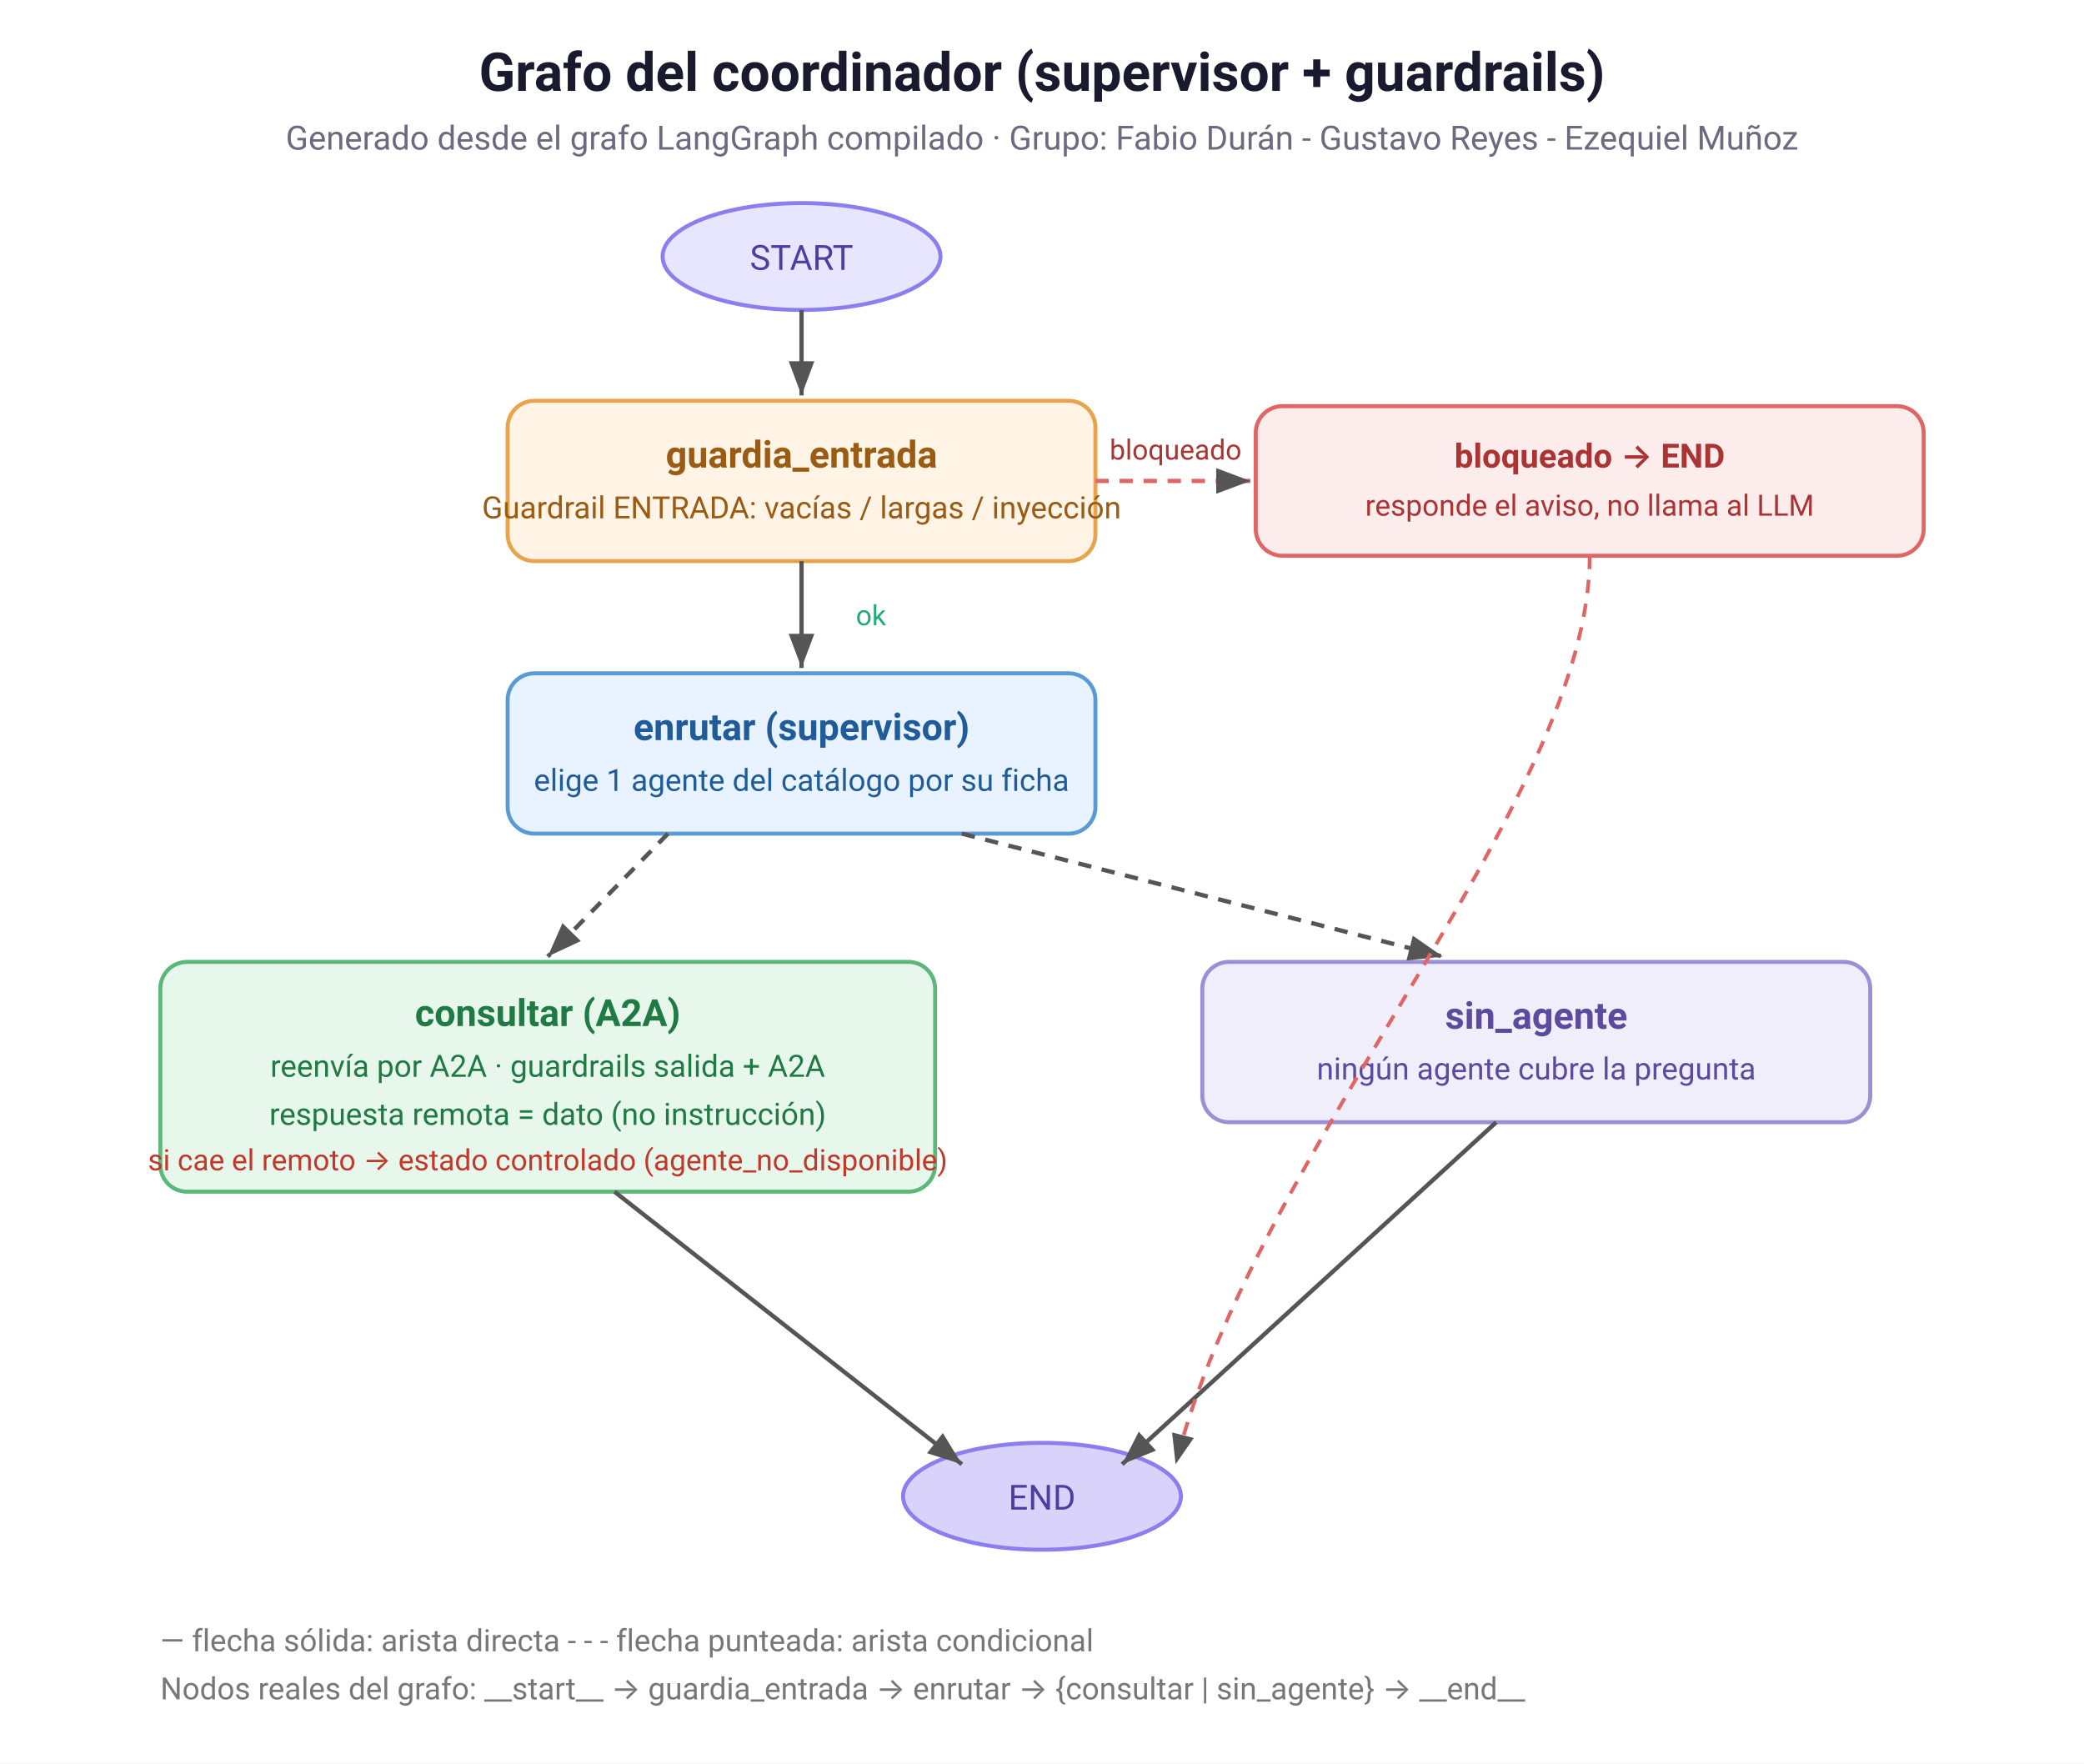
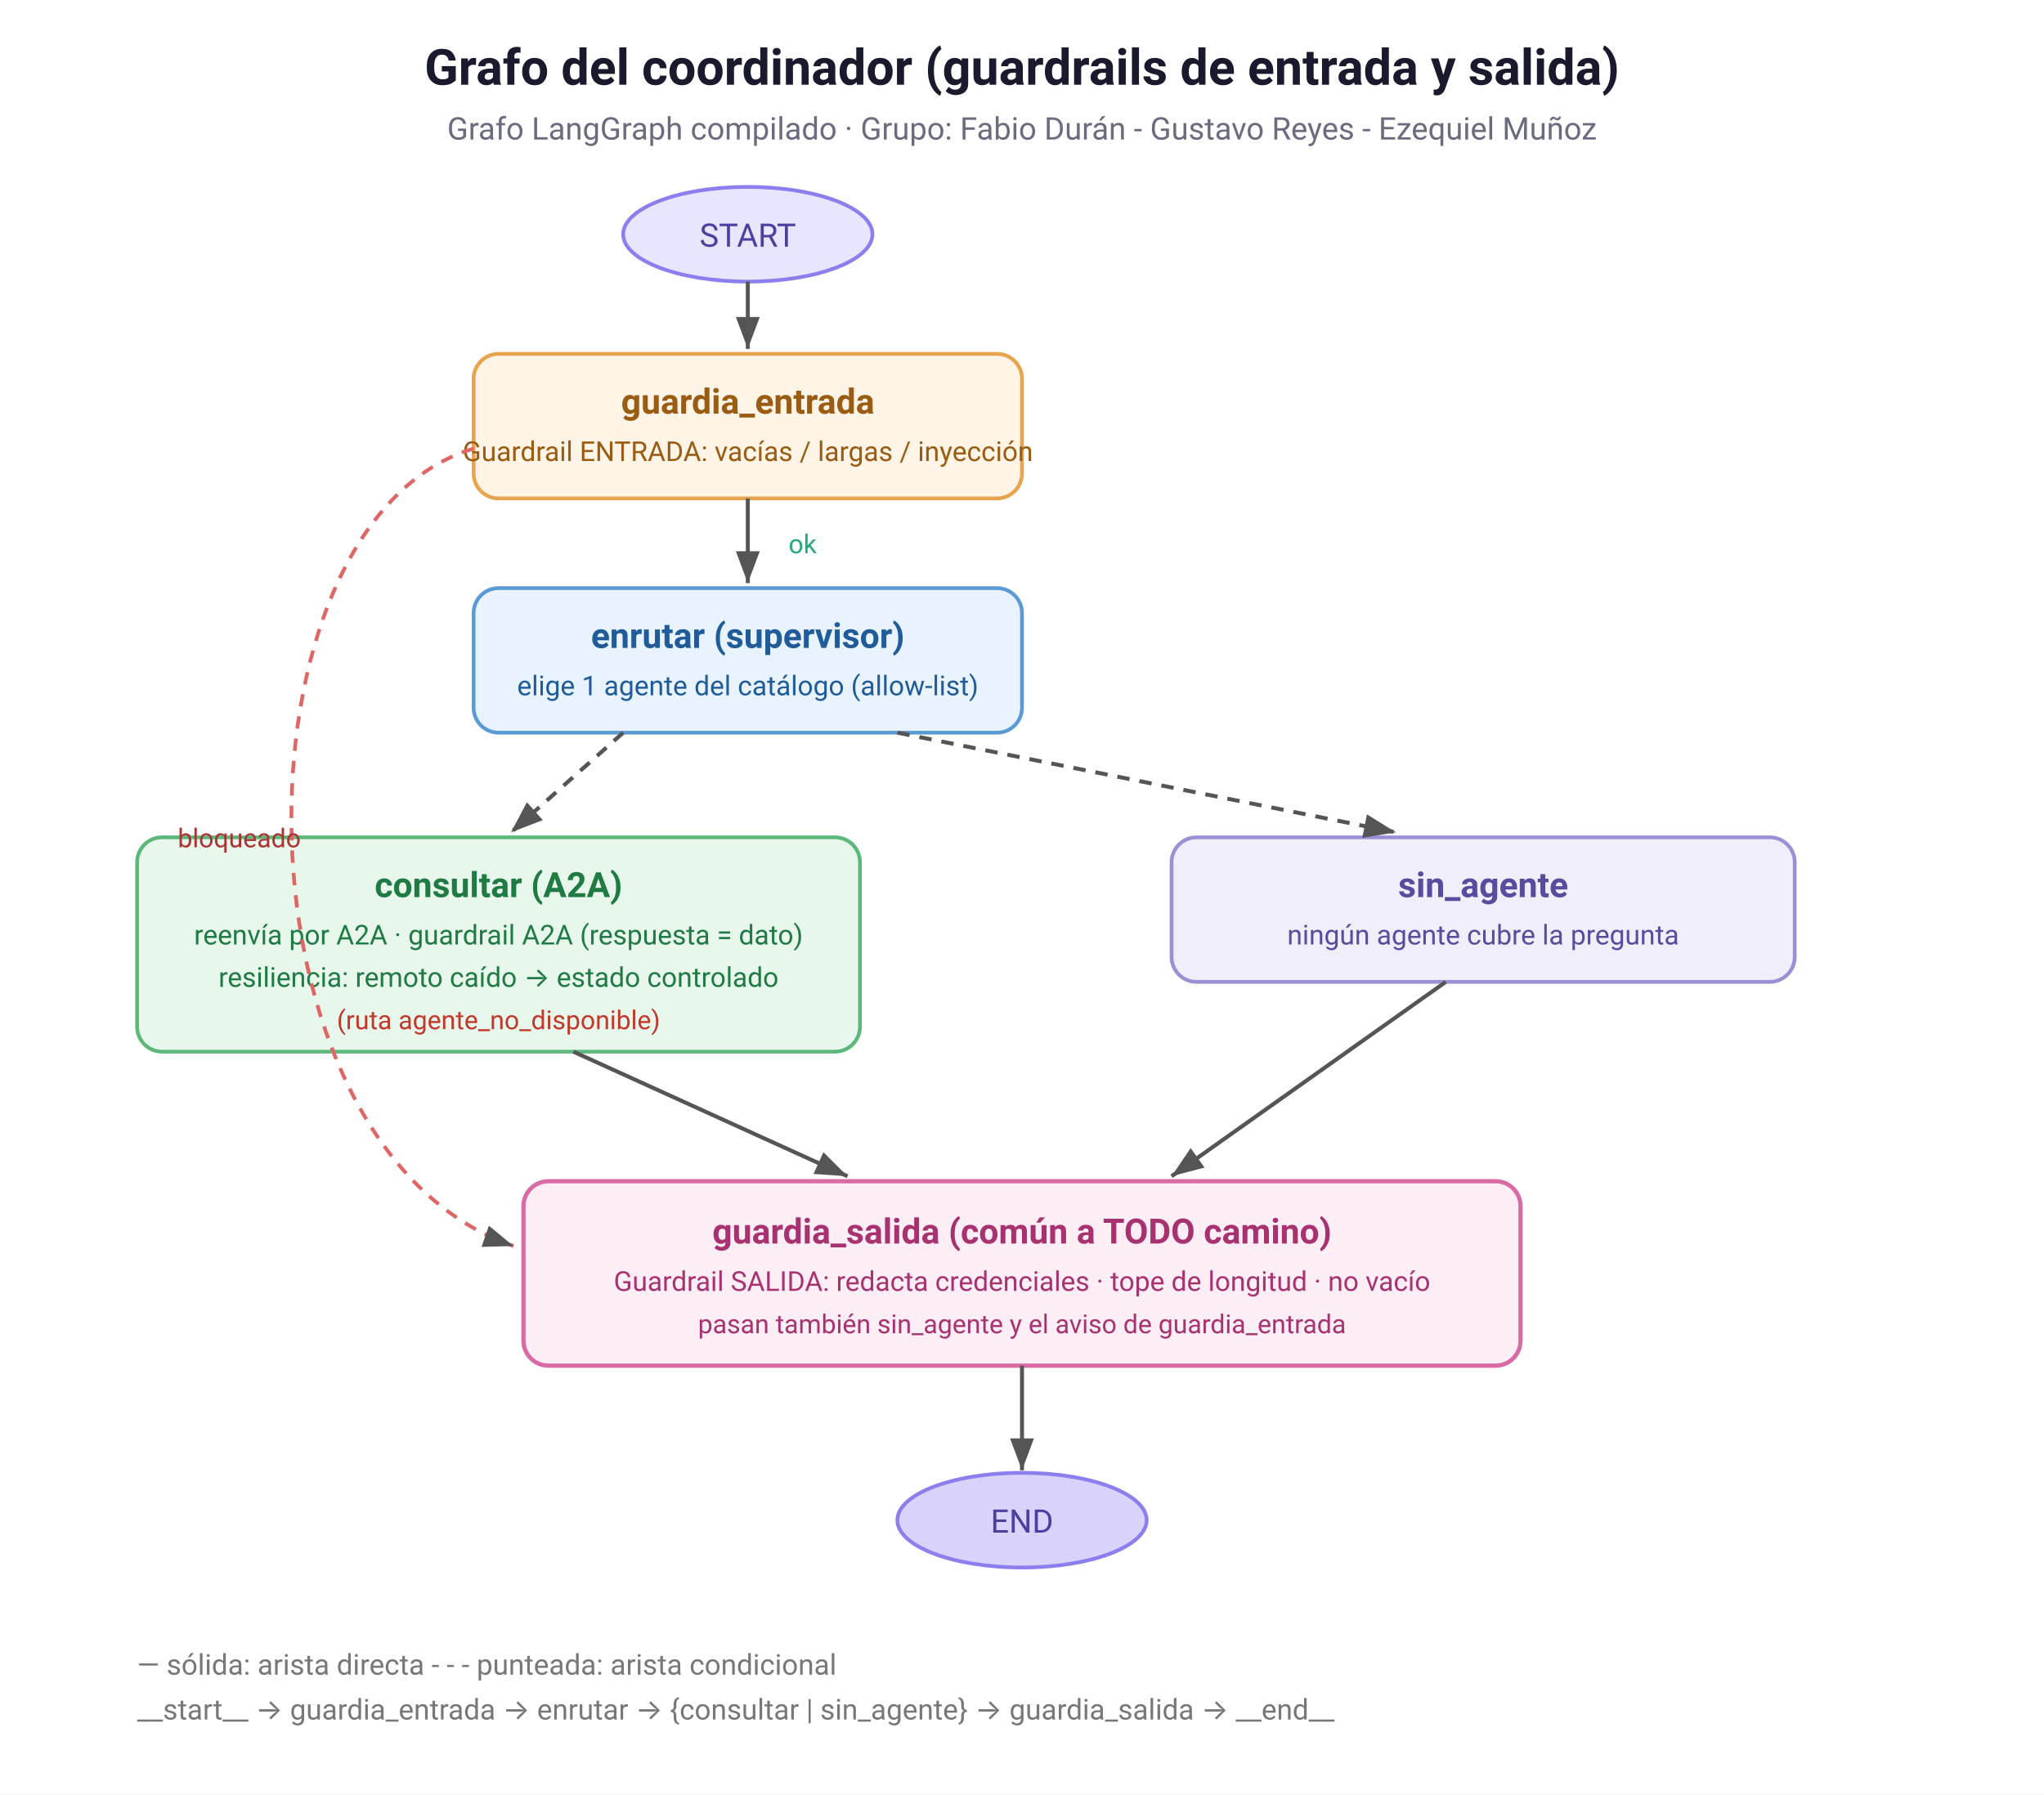
- <svg xmlns="http://www.w3.org/2000/svg" viewBox="0 0 780 660" font-family="-apple-system,Segoe UI,Roboto,sans-serif">
+ <svg xmlns="http://www.w3.org/2000/svg" viewBox="0 0 820 720" font-family="-apple-system,Segoe UI,Roboto,sans-serif">
  <defs>
    <marker id="ar" markerWidth="10" markerHeight="10" refX="8" refY="3" orient="auto" markerUnits="strokeWidth">
      <path d="M0,0 L8,3 L0,6 Z" fill="#555" />
    </marker>
  </defs>
-   <rect x="0" y="0" width="780" height="660" fill="#ffffff" />
-   <text x="390" y="34" text-anchor="middle" font-size="20" font-weight="700" fill="#1a1a2e">Grafo del coordinador (supervisor + guardrails)</text>
-   <text x="390" y="56" text-anchor="middle" font-size="12.5" fill="#6b6b80">Generado desde el grafo LangGraph compilado · Grupo: Fabio Durán - Gustavo Reyes - Ezequiel Muñoz</text>
-   <ellipse cx="300" cy="96" rx="52" ry="20" fill="#e8e5ff" stroke="#8b7ff0" stroke-width="1.5" />
-   <text x="300" y="101" text-anchor="middle" font-size="13" fill="#4b3fa0">START</text>
-   <rect x="190" y="150" width="220" height="60" rx="10" fill="#fff4e6" stroke="#e8a44c" stroke-width="1.5" />
-   <text x="300" y="175" text-anchor="middle" font-size="14" font-weight="600" fill="#9a5b12">guardia_entrada</text>
-   <text x="300" y="194" text-anchor="middle" font-size="11.5" fill="#9a5b12">Guardrail ENTRADA: vacías / largas / inyección</text>
-   <rect x="470" y="152" width="250" height="56" rx="10" fill="#fdecec" stroke="#e06666" stroke-width="1.5" />
-   <text x="595" y="175" text-anchor="middle" font-size="12.5" font-weight="600" fill="#a33">bloqueado → END</text>
-   <text x="595" y="193" text-anchor="middle" font-size="11" fill="#a33">responde el aviso, no llama al LLM</text>
-   <rect x="190" y="252" width="220" height="60" rx="10" fill="#e9f3ff" stroke="#5b9bd5" stroke-width="1.5" />
-   <text x="300" y="277" text-anchor="middle" font-size="14" font-weight="600" fill="#1f5c99">enrutar (supervisor)</text>
-   <text x="300" y="296" text-anchor="middle" font-size="11.5" fill="#1f5c99">elige 1 agente del catálogo por su ficha</text>
-   <rect x="60" y="360" width="290" height="86" rx="10" fill="#e8f7ec" stroke="#5cb87a" stroke-width="1.5" />
-   <text x="205" y="384" text-anchor="middle" font-size="14" font-weight="600" fill="#1f7a43">consultar (A2A)</text>
-   <text x="205" y="403" text-anchor="middle" font-size="11.5" fill="#1f7a43">reenvía por A2A · guardrails salida + A2A</text>
-   <text x="205" y="421" text-anchor="middle" font-size="11.5" fill="#1f7a43">respuesta remota = dato (no instrucción)</text>
-   <text x="205" y="438" text-anchor="middle" font-size="11" fill="#c0392b">si cae el remoto → estado controlado (agente_no_disponible)</text>
-   <rect x="450" y="360" width="250" height="60" rx="10" fill="#f0eefb" stroke="#9b8fd6" stroke-width="1.5" />
-   <text x="575" y="385" text-anchor="middle" font-size="14" font-weight="600" fill="#5b4b9e">sin_agente</text>
-   <text x="575" y="404" text-anchor="middle" font-size="11.5" fill="#5b4b9e">ningún agente cubre la pregunta</text>
-   <ellipse cx="390" cy="560" rx="52" ry="20" fill="#d9d2fb" stroke="#8b7ff0" stroke-width="1.5" />
-   <text x="390" y="565" text-anchor="middle" font-size="13" fill="#4b3fa0">END</text>
-   <line x1="300" y1="116" x2="300" y2="148" stroke="#555" stroke-width="1.6" marker-end="url(#ar)" />
-   <line x1="410" y1="180" x2="468" y2="180" stroke="#e06666" stroke-width="1.6" stroke-dasharray="5 4" marker-end="url(#ar)" />
-   <text x="440" y="172" text-anchor="middle" font-size="10.5" fill="#a33">bloqueado</text>
-   <line x1="300" y1="210" x2="300" y2="250" stroke="#555" stroke-width="1.6" marker-end="url(#ar)" />
-   <text x="326" y="234" text-anchor="middle" font-size="10.5" fill="#2a7">ok</text>
-   <path d="M250,312 L205,358" stroke="#555" stroke-width="1.6" stroke-dasharray="5 4" fill="none" marker-end="url(#ar)" />
-   <path d="M360,312 L540,358" stroke="#555" stroke-width="1.6" stroke-dasharray="5 4" fill="none" marker-end="url(#ar)" />
-   <path d="M230,446 L360,548" stroke="#555" stroke-width="1.6" fill="none" marker-end="url(#ar)" />
-   <path d="M560,420 L420,548" stroke="#555" stroke-width="1.6" fill="none" marker-end="url(#ar)" />
-   <path d="M595,208 C595,300 470,430 440,548" stroke="#e06666" stroke-width="1.4" stroke-dasharray="5 4" fill="none" marker-end="url(#ar)" />
-   <text x="60" y="618" font-size="11.5" fill="#777">— flecha sólida: arista directa     - - - flecha punteada: arista condicional</text>
-   <text x="60" y="636" font-size="11.5" fill="#777">Nodos reales del grafo: __start__ → guardia_entrada → enrutar → {consultar | sin_agente} → __end__</text>
+   <rect x="0" y="0" width="820" height="720" fill="#ffffff" />
+   <text x="410" y="34" text-anchor="middle" font-size="20" font-weight="700" fill="#1a1a2e">Grafo del coordinador (guardrails de entrada y salida)</text>
+   <text x="410" y="56" text-anchor="middle" font-size="12.5" fill="#6b6b80">Grafo LangGraph compilado · Grupo: Fabio Durán - Gustavo Reyes - Ezequiel Muñoz</text>
+   <ellipse cx="300" cy="94" rx="50" ry="19" fill="#e8e5ff" stroke="#8b7ff0" stroke-width="1.5" />
+   <text x="300" y="99" text-anchor="middle" font-size="13" fill="#4b3fa0">START</text>
+   <rect x="190" y="142" width="220" height="58" rx="10" fill="#fff4e6" stroke="#e8a44c" stroke-width="1.5" />
+   <text x="300" y="166" text-anchor="middle" font-size="14" font-weight="600" fill="#9a5b12">guardia_entrada</text>
+   <text x="300" y="185" text-anchor="middle" font-size="11" fill="#9a5b12">Guardrail ENTRADA: vacías / largas / inyección</text>
+   <rect x="190" y="236" width="220" height="58" rx="10" fill="#e9f3ff" stroke="#5b9bd5" stroke-width="1.5" />
+   <text x="300" y="260" text-anchor="middle" font-size="14" font-weight="600" fill="#1f5c99">enrutar (supervisor)</text>
+   <text x="300" y="279" text-anchor="middle" font-size="11" fill="#1f5c99">elige 1 agente del catálogo (allow-list)</text>
+   <rect x="55" y="336" width="290" height="86" rx="10" fill="#e8f7ec" stroke="#5cb87a" stroke-width="1.5" />
+   <text x="200" y="360" text-anchor="middle" font-size="14" font-weight="600" fill="#1f7a43">consultar (A2A)</text>
+   <text x="200" y="379" text-anchor="middle" font-size="11" fill="#1f7a43">reenvía por A2A · guardrail A2A (respuesta = dato)</text>
+   <text x="200" y="396" text-anchor="middle" font-size="11" fill="#1f7a43">resiliencia: remoto caído → estado controlado</text>
+   <text x="200" y="413" text-anchor="middle" font-size="10.5" fill="#c0392b">(ruta agente_no_disponible)</text>
+   <rect x="470" y="336" width="250" height="58" rx="10" fill="#f0eefb" stroke="#9b8fd6" stroke-width="1.5" />
+   <text x="595" y="360" text-anchor="middle" font-size="14" font-weight="600" fill="#5b4b9e">sin_agente</text>
+   <text x="595" y="379" text-anchor="middle" font-size="11" fill="#5b4b9e">ningún agente cubre la pregunta</text>
+   <rect x="210" y="474" width="400" height="74" rx="10" fill="#fdeef6" stroke="#d96aa6" stroke-width="1.7" />
+   <text x="410" y="499" text-anchor="middle" font-size="14" font-weight="700" fill="#a83270">guardia_salida  (común a TODO camino)</text>
+   <text x="410" y="518" text-anchor="middle" font-size="11" fill="#a83270">Guardrail SALIDA: redacta credenciales · tope de longitud · no vacío</text>
+   <text x="410" y="535" text-anchor="middle" font-size="10.5" fill="#a83270">pasan también sin_agente y el aviso de guardia_entrada</text>
+   <ellipse cx="410" cy="610" rx="50" ry="19" fill="#d9d2fb" stroke="#8b7ff0" stroke-width="1.5" />
+   <text x="410" y="615" text-anchor="middle" font-size="13" fill="#4b3fa0">END</text>
+   <line x1="300" y1="113" x2="300" y2="140" stroke="#555" stroke-width="1.6" marker-end="url(#ar)" />
+   <line x1="300" y1="200" x2="300" y2="234" stroke="#555" stroke-width="1.6" marker-end="url(#ar)" />
+   <text x="322" y="222" text-anchor="middle" font-size="10.5" fill="#2a7">ok</text>
+   <path d="M190,180 C90,210 90,460 206,500" stroke="#e06666" stroke-width="1.5" stroke-dasharray="5 4" fill="none" marker-end="url(#ar)" />
+   <text x="96" y="340" text-anchor="middle" font-size="10.5" fill="#a33">bloqueado</text>
+   <path d="M250,294 L205,334" stroke="#555" stroke-width="1.6" stroke-dasharray="5 4" fill="none" marker-end="url(#ar)" />
+   <path d="M360,294 L560,334" stroke="#555" stroke-width="1.6" stroke-dasharray="5 4" fill="none" marker-end="url(#ar)" />
+   <path d="M230,422 L340,472" stroke="#555" stroke-width="1.6" fill="none" marker-end="url(#ar)" />
+   <path d="M580,394 L470,472" stroke="#555" stroke-width="1.6" fill="none" marker-end="url(#ar)" />
+   <line x1="410" y1="548" x2="410" y2="590" stroke="#555" stroke-width="1.6" marker-end="url(#ar)" />
+   <text x="55" y="672" font-size="11.5" fill="#777">— sólida: arista directa     - - - punteada: arista condicional</text>
+   <text x="55" y="690" font-size="11.5" fill="#777">__start__ → guardia_entrada → enrutar → {consultar | sin_agente} → guardia_salida → __end__</text>
</svg>
